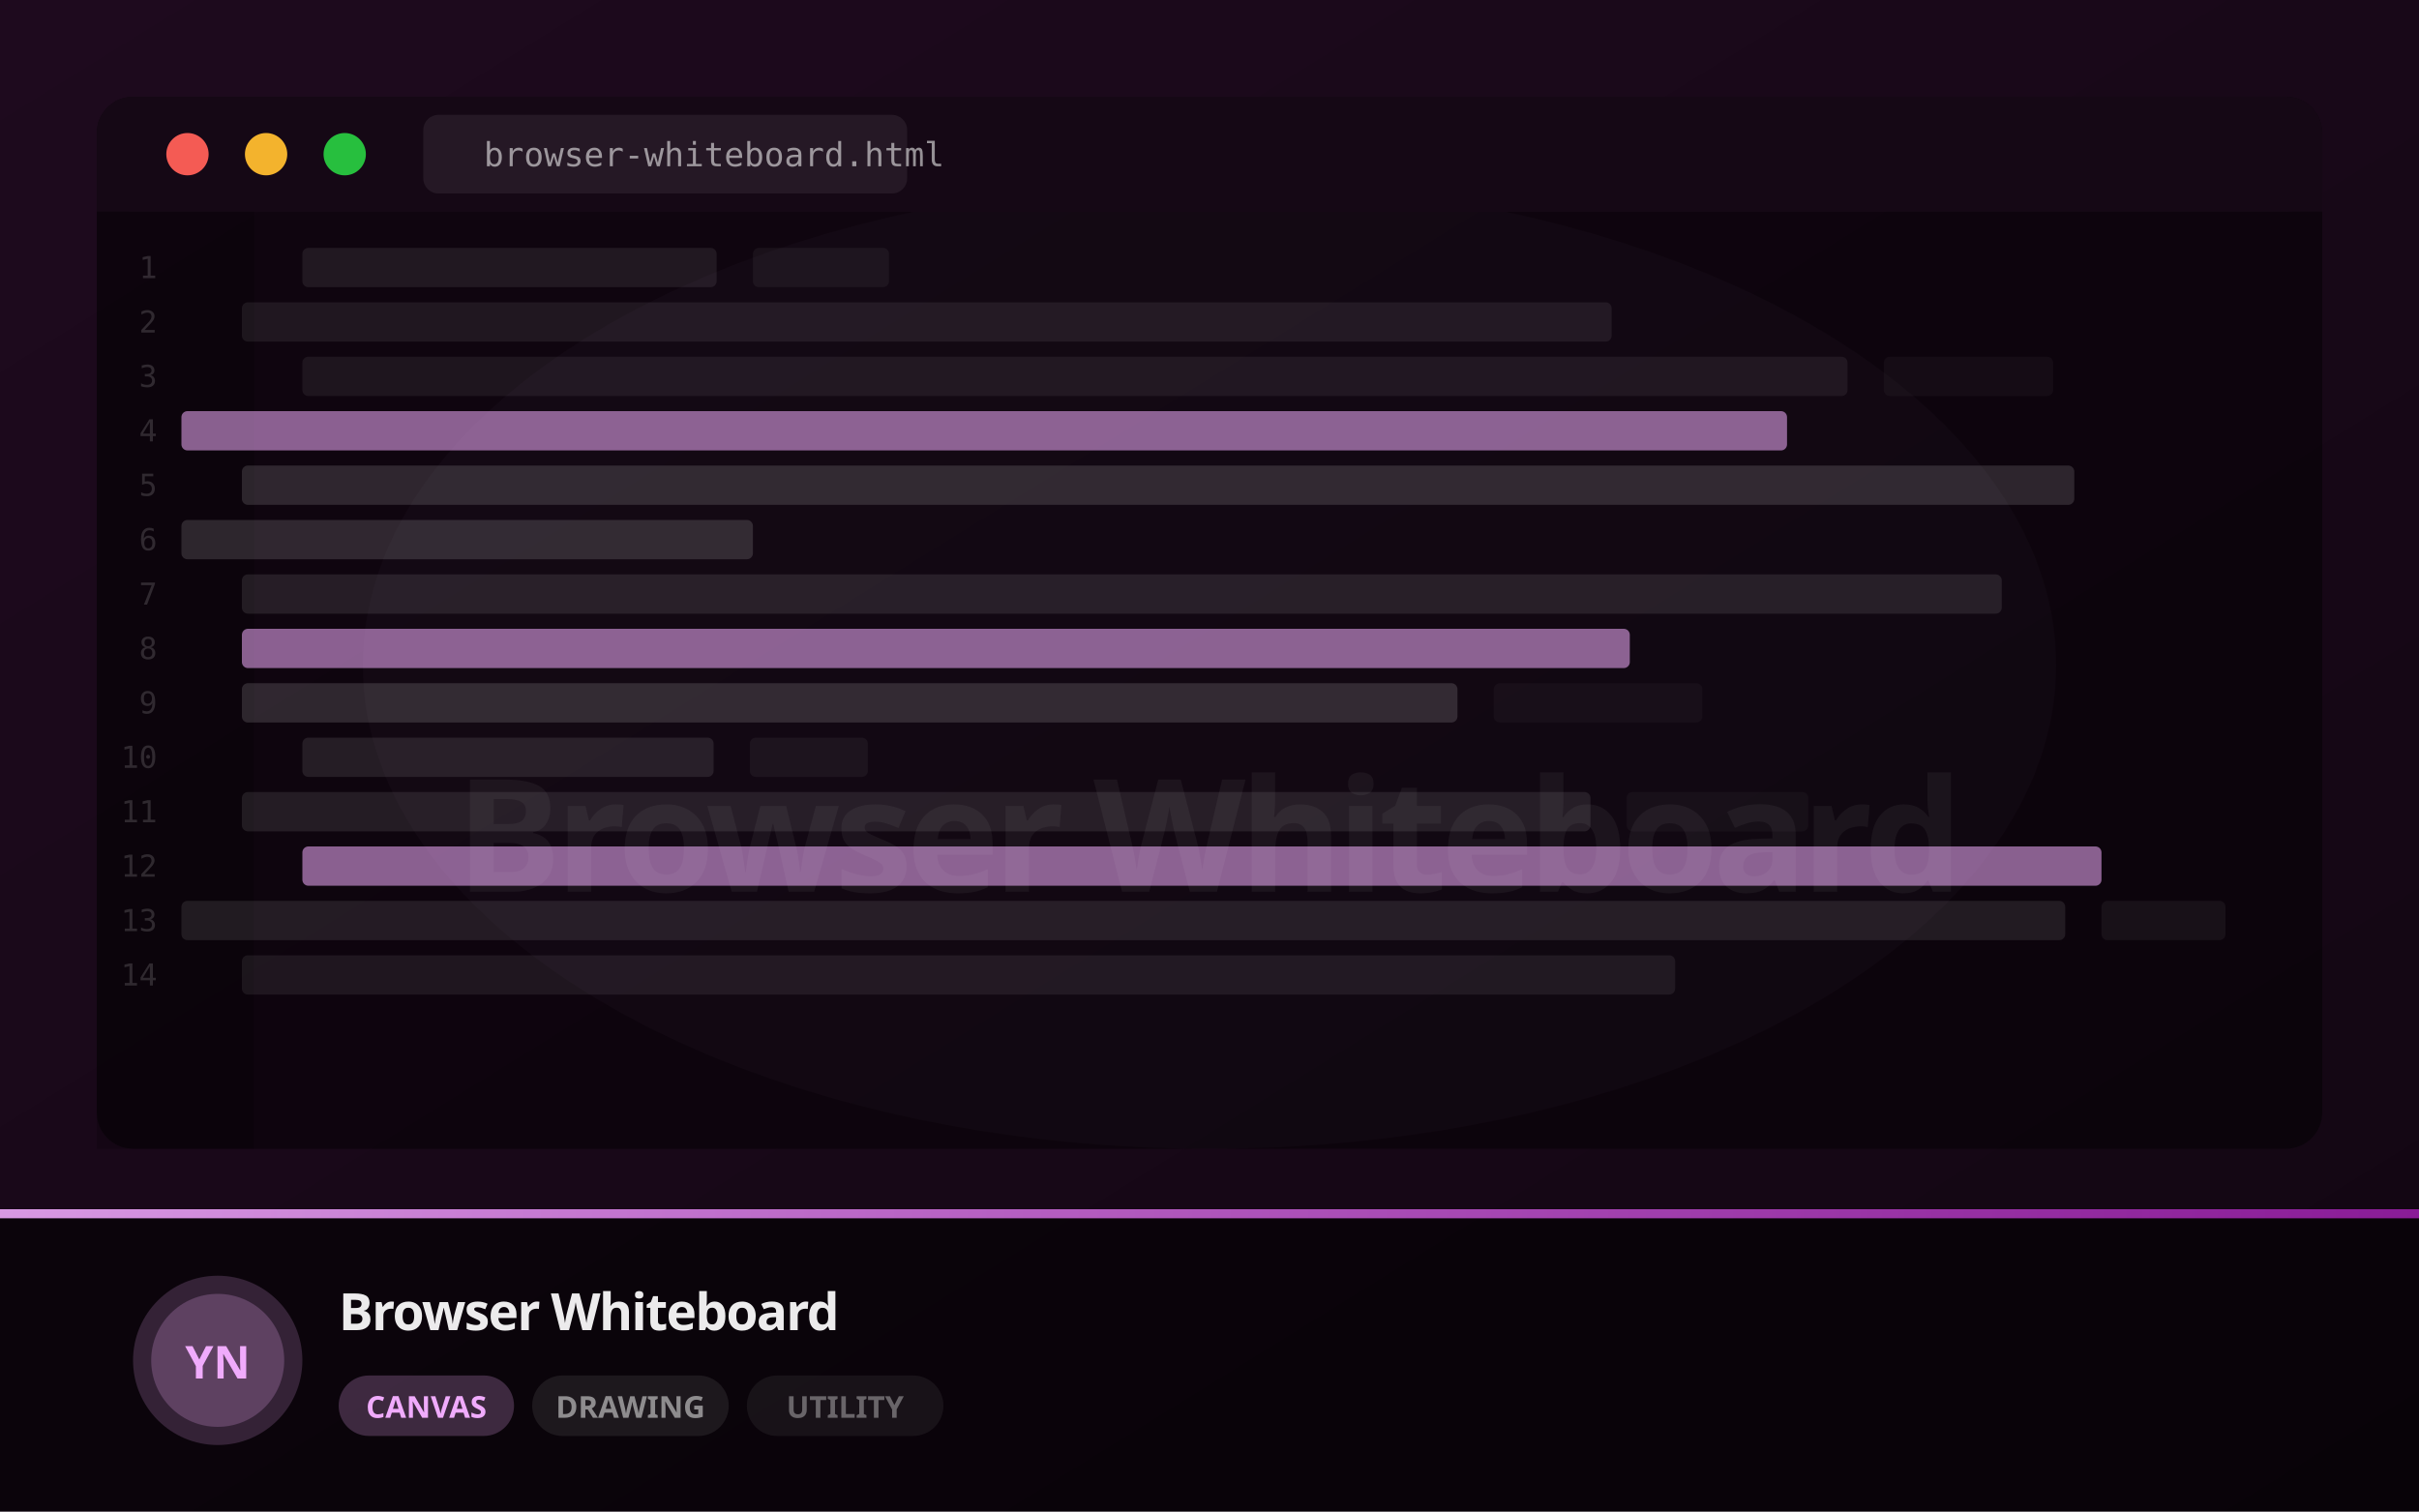
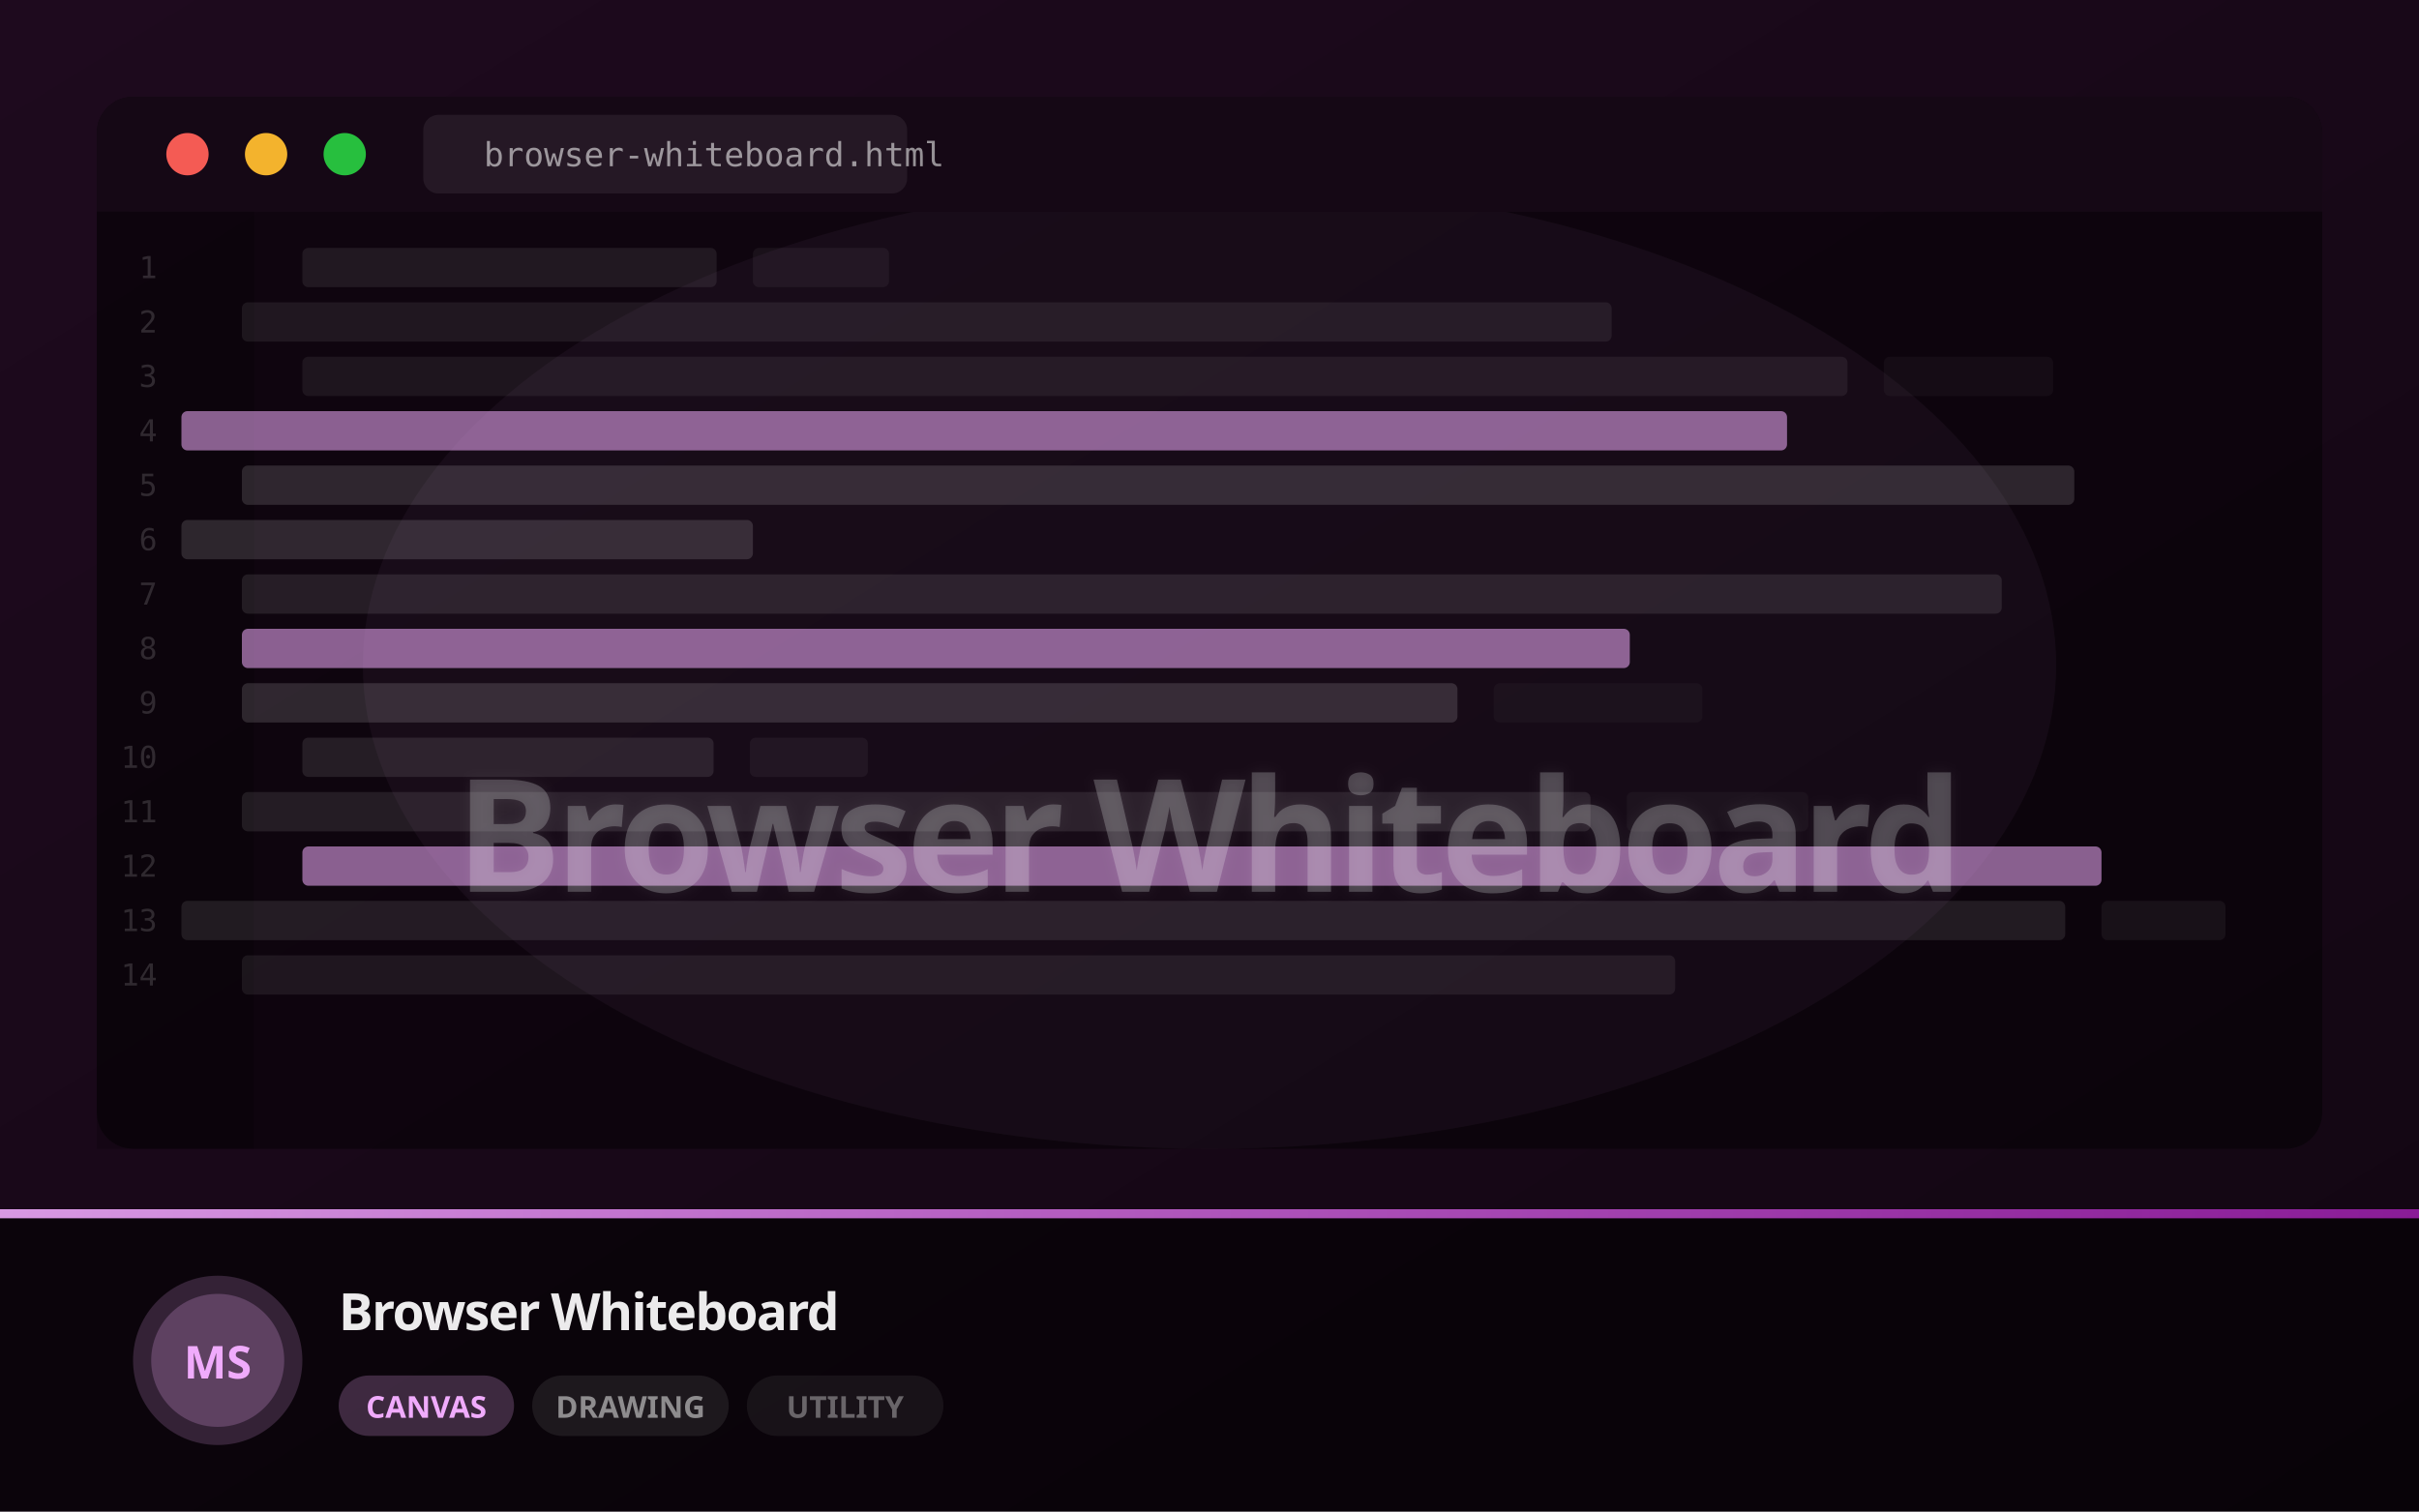
<svg xmlns="http://www.w3.org/2000/svg" width="800" height="500" viewBox="0 0 800 500">
  <defs>
    <linearGradient id="g" x1="0%" y1="0%" x2="100%" y2="100%">
      <stop offset="0%" stop-color="#1e0a1e" />
      <stop offset="100%" stop-color="#120612" />
    </linearGradient>
    <linearGradient id="bar" x1="0%" y1="0%" x2="100%" y2="0%">
      <stop offset="0%" stop-color="#f0abfc" stop-opacity="0.9" />
      <stop offset="100%" stop-color="#c026d3" stop-opacity="0.7" />
    </linearGradient>
    <clipPath id="clip">
      <rect width="800" height="500" rx="0" />
    </clipPath>
+     <filter id="softText">
+       <feGaussianBlur stdDeviation="2" />
+     </filter>
  </defs>
  <rect width="800" height="500" fill="url(#g)" clip-path="url(#clip)" />
-   <ellipse cx="400" cy="220" rx="280" ry="160" fill="#f0abfc" opacity="0.04" />
+   <ellipse cx="400" cy="220" rx="280" ry="160" fill="#f0abfc" opacity="0.08" />
  <rect x="32" y="32" width="736" height="348" rx="12" fill="rgba(0,0,0,0.45)" />
  <rect x="32" y="32" width="736" height="38" rx="12" fill="#150815" />
  <rect x="32" y="56" width="736" height="14" fill="#150815" />
  <circle cx="62" cy="51" r="7" fill="#ff5f57" opacity="0.95" />
  <circle cx="88" cy="51" r="7" fill="#febc2e" opacity="0.95" />
  <circle cx="114" cy="51" r="7" fill="#28c840" opacity="0.95" />
  <rect x="140" y="38" width="160" height="26" rx="5" fill="rgba(255,255,255,0.07)" />
  <text x="160" y="55" fill="rgba(255,255,255,0.55)" font-size="11" font-family="monospace">browser-whiteboard.html</text>
  <rect x="32" y="70" width="52" height="310" fill="rgba(0,0,0,0.2)" />
  <text x="52" y="92" text-anchor="end" fill="rgba(255,255,255,0.15)" font-size="10" font-family="monospace">1</text>
  <rect x="100" y="82" width="137" height="13" rx="2" fill="rgba(255,255,255,0.075)" opacity="1" />
  <rect x="249" y="82" width="45" height="13" rx="2" fill="rgba(255,255,255,0.081)" opacity="0.6" />
  <text x="52" y="110" text-anchor="end" fill="rgba(255,255,255,0.15)" font-size="10" font-family="monospace">2</text>
  <rect x="80" y="100" width="453" height="13" rx="2" fill="rgba(255,255,255,0.073)" opacity="1" />
  <text x="52" y="128" text-anchor="end" fill="rgba(255,255,255,0.15)" font-size="10" font-family="monospace">3</text>
  <rect x="100" y="118" width="511" height="13" rx="2" fill="rgba(255,255,255,0.063)" opacity="1" />
  <rect x="623" y="118" width="56" height="13" rx="2" fill="rgba(255,255,255,0.051)" opacity="0.6" />
  <text x="52" y="146" text-anchor="end" fill="rgba(255,255,255,0.15)" font-size="10" font-family="monospace">4</text>
  <rect x="60" y="136" width="531" height="13" rx="2" fill="#f0abfc" opacity="0.55" />
  <text x="52" y="164" text-anchor="end" fill="rgba(255,255,255,0.15)" font-size="10" font-family="monospace">5</text>
  <rect x="80" y="154" width="606" height="13" rx="2" fill="rgba(255,255,255,0.134)" opacity="1" />
  <text x="52" y="182" text-anchor="end" fill="rgba(255,255,255,0.15)" font-size="10" font-family="monospace">6</text>
  <rect x="60" y="172" width="189" height="13" rx="2" fill="rgba(255,255,255,0.137)" opacity="1" />
  <text x="52" y="200" text-anchor="end" fill="rgba(255,255,255,0.15)" font-size="10" font-family="monospace">7</text>
  <rect x="80" y="190" width="582" height="13" rx="2" fill="rgba(255,255,255,0.097)" opacity="1" />
  <text x="52" y="218" text-anchor="end" fill="rgba(255,255,255,0.15)" font-size="10" font-family="monospace">8</text>
  <rect x="80" y="208" width="459" height="13" rx="2" fill="#f0abfc" opacity="0.55" />
  <text x="52" y="236" text-anchor="end" fill="rgba(255,255,255,0.15)" font-size="10" font-family="monospace">9</text>
  <rect x="80" y="226" width="402" height="13" rx="2" fill="rgba(255,255,255,0.139)" opacity="1" />
  <rect x="494" y="226" width="69" height="13" rx="2" fill="rgba(255,255,255,0.043)" opacity="0.6" />
  <text x="52" y="254" text-anchor="end" fill="rgba(255,255,255,0.15)" font-size="10" font-family="monospace">10</text>
  <rect x="100" y="244" width="136" height="13" rx="2" fill="rgba(255,255,255,0.097)" opacity="1" />
  <rect x="248" y="244" width="39" height="13" rx="2" fill="rgba(255,255,255,0.08)" opacity="0.6" />
  <text x="52" y="272" text-anchor="end" fill="rgba(255,255,255,0.15)" font-size="10" font-family="monospace">11</text>
  <rect x="80" y="262" width="446" height="13" rx="2" fill="rgba(255,255,255,0.091)" opacity="1" />
  <rect x="538" y="262" width="60" height="13" rx="2" fill="rgba(255,255,255,0.057)" opacity="0.6" />
  <text x="52" y="290" text-anchor="end" fill="rgba(255,255,255,0.15)" font-size="10" font-family="monospace">12</text>
  <rect x="100" y="280" width="595" height="13" rx="2" fill="#f0abfc" opacity="0.55" />
  <text x="52" y="308" text-anchor="end" fill="rgba(255,255,255,0.15)" font-size="10" font-family="monospace">13</text>
  <rect x="60" y="298" width="623" height="13" rx="2" fill="rgba(255,255,255,0.092)" opacity="1" />
  <rect x="695" y="298" width="41" height="13" rx="2" fill="rgba(255,255,255,0.085)" opacity="0.6" />
  <text x="52" y="326" text-anchor="end" fill="rgba(255,255,255,0.15)" font-size="10" font-family="monospace">14</text>
  <rect x="80" y="316" width="474" height="13" rx="2" fill="rgba(255,255,255,0.074)" opacity="1" />
-   <text x="400" y="295" text-anchor="middle" fill="rgba(255,255,255,0.05)" font-size="52" font-weight="900" font-family="system-ui,sans-serif" letter-spacing="-2">Browser Whiteboard</text>
+   <text x="400" y="295" text-anchor="middle" fill="rgba(248,250,252,0.22)" font-size="52" font-weight="900" font-family="system-ui,sans-serif" letter-spacing="-2">
+     Browser Whiteboard
+   </text>
+   <text x="400" y="295" text-anchor="middle" fill="rgba(255,255,255,0.06)" font-size="52" font-weight="900" font-family="system-ui,sans-serif" letter-spacing="-2" filter="url(#softText)">
+     Browser Whiteboard
+   </text>
  <rect x="0" y="400" width="800" height="100" fill="rgba(0,0,0,0.55)" />
  <rect x="0" y="400" width="800" height="3" fill="url(#bar)" />
  <circle cx="72" cy="450" r="28" fill="#f0abfc" opacity="0.18" />
  <circle cx="72" cy="450" r="22" fill="#f0abfc" opacity="0.22" />
-   <text x="72" y="456" text-anchor="middle" fill="#f0abfc" font-size="15" font-weight="800" font-family="system-ui,sans-serif">YN</text>
+   <text x="72" y="456" text-anchor="middle" fill="#f0abfc" font-size="15" font-weight="800" font-family="system-ui,sans-serif">MS</text>
  <text x="112" y="440" fill="rgba(255,255,255,0.92)" font-size="17" font-weight="800" font-family="system-ui,sans-serif" letter-spacing="-0.5">Browser Whiteboard</text>
  <rect x="112" y="455" width="58" height="20" rx="10" fill="#f0abfc" opacity="0.22" />
  <text x="141" y="469" text-anchor="middle" fill="#f0abfc" font-size="10" font-weight="700" font-family="system-ui,sans-serif">CANVAS</text>
  <rect x="176" y="455" width="65" height="20" rx="10" fill="rgba(255,255,255,0.08)" />
  <text x="208.5" y="469" text-anchor="middle" fill="rgba(255,255,255,0.5)" font-size="10" font-weight="600" font-family="system-ui,sans-serif">DRAWING</text>
  <rect x="247" y="455" width="65" height="20" rx="10" fill="rgba(255,255,255,0.06)" />
  <text x="279.5" y="469" text-anchor="middle" fill="rgba(255,255,255,0.35)" font-size="10" font-weight="600" font-family="system-ui,sans-serif">UTILITY</text>
</svg>
